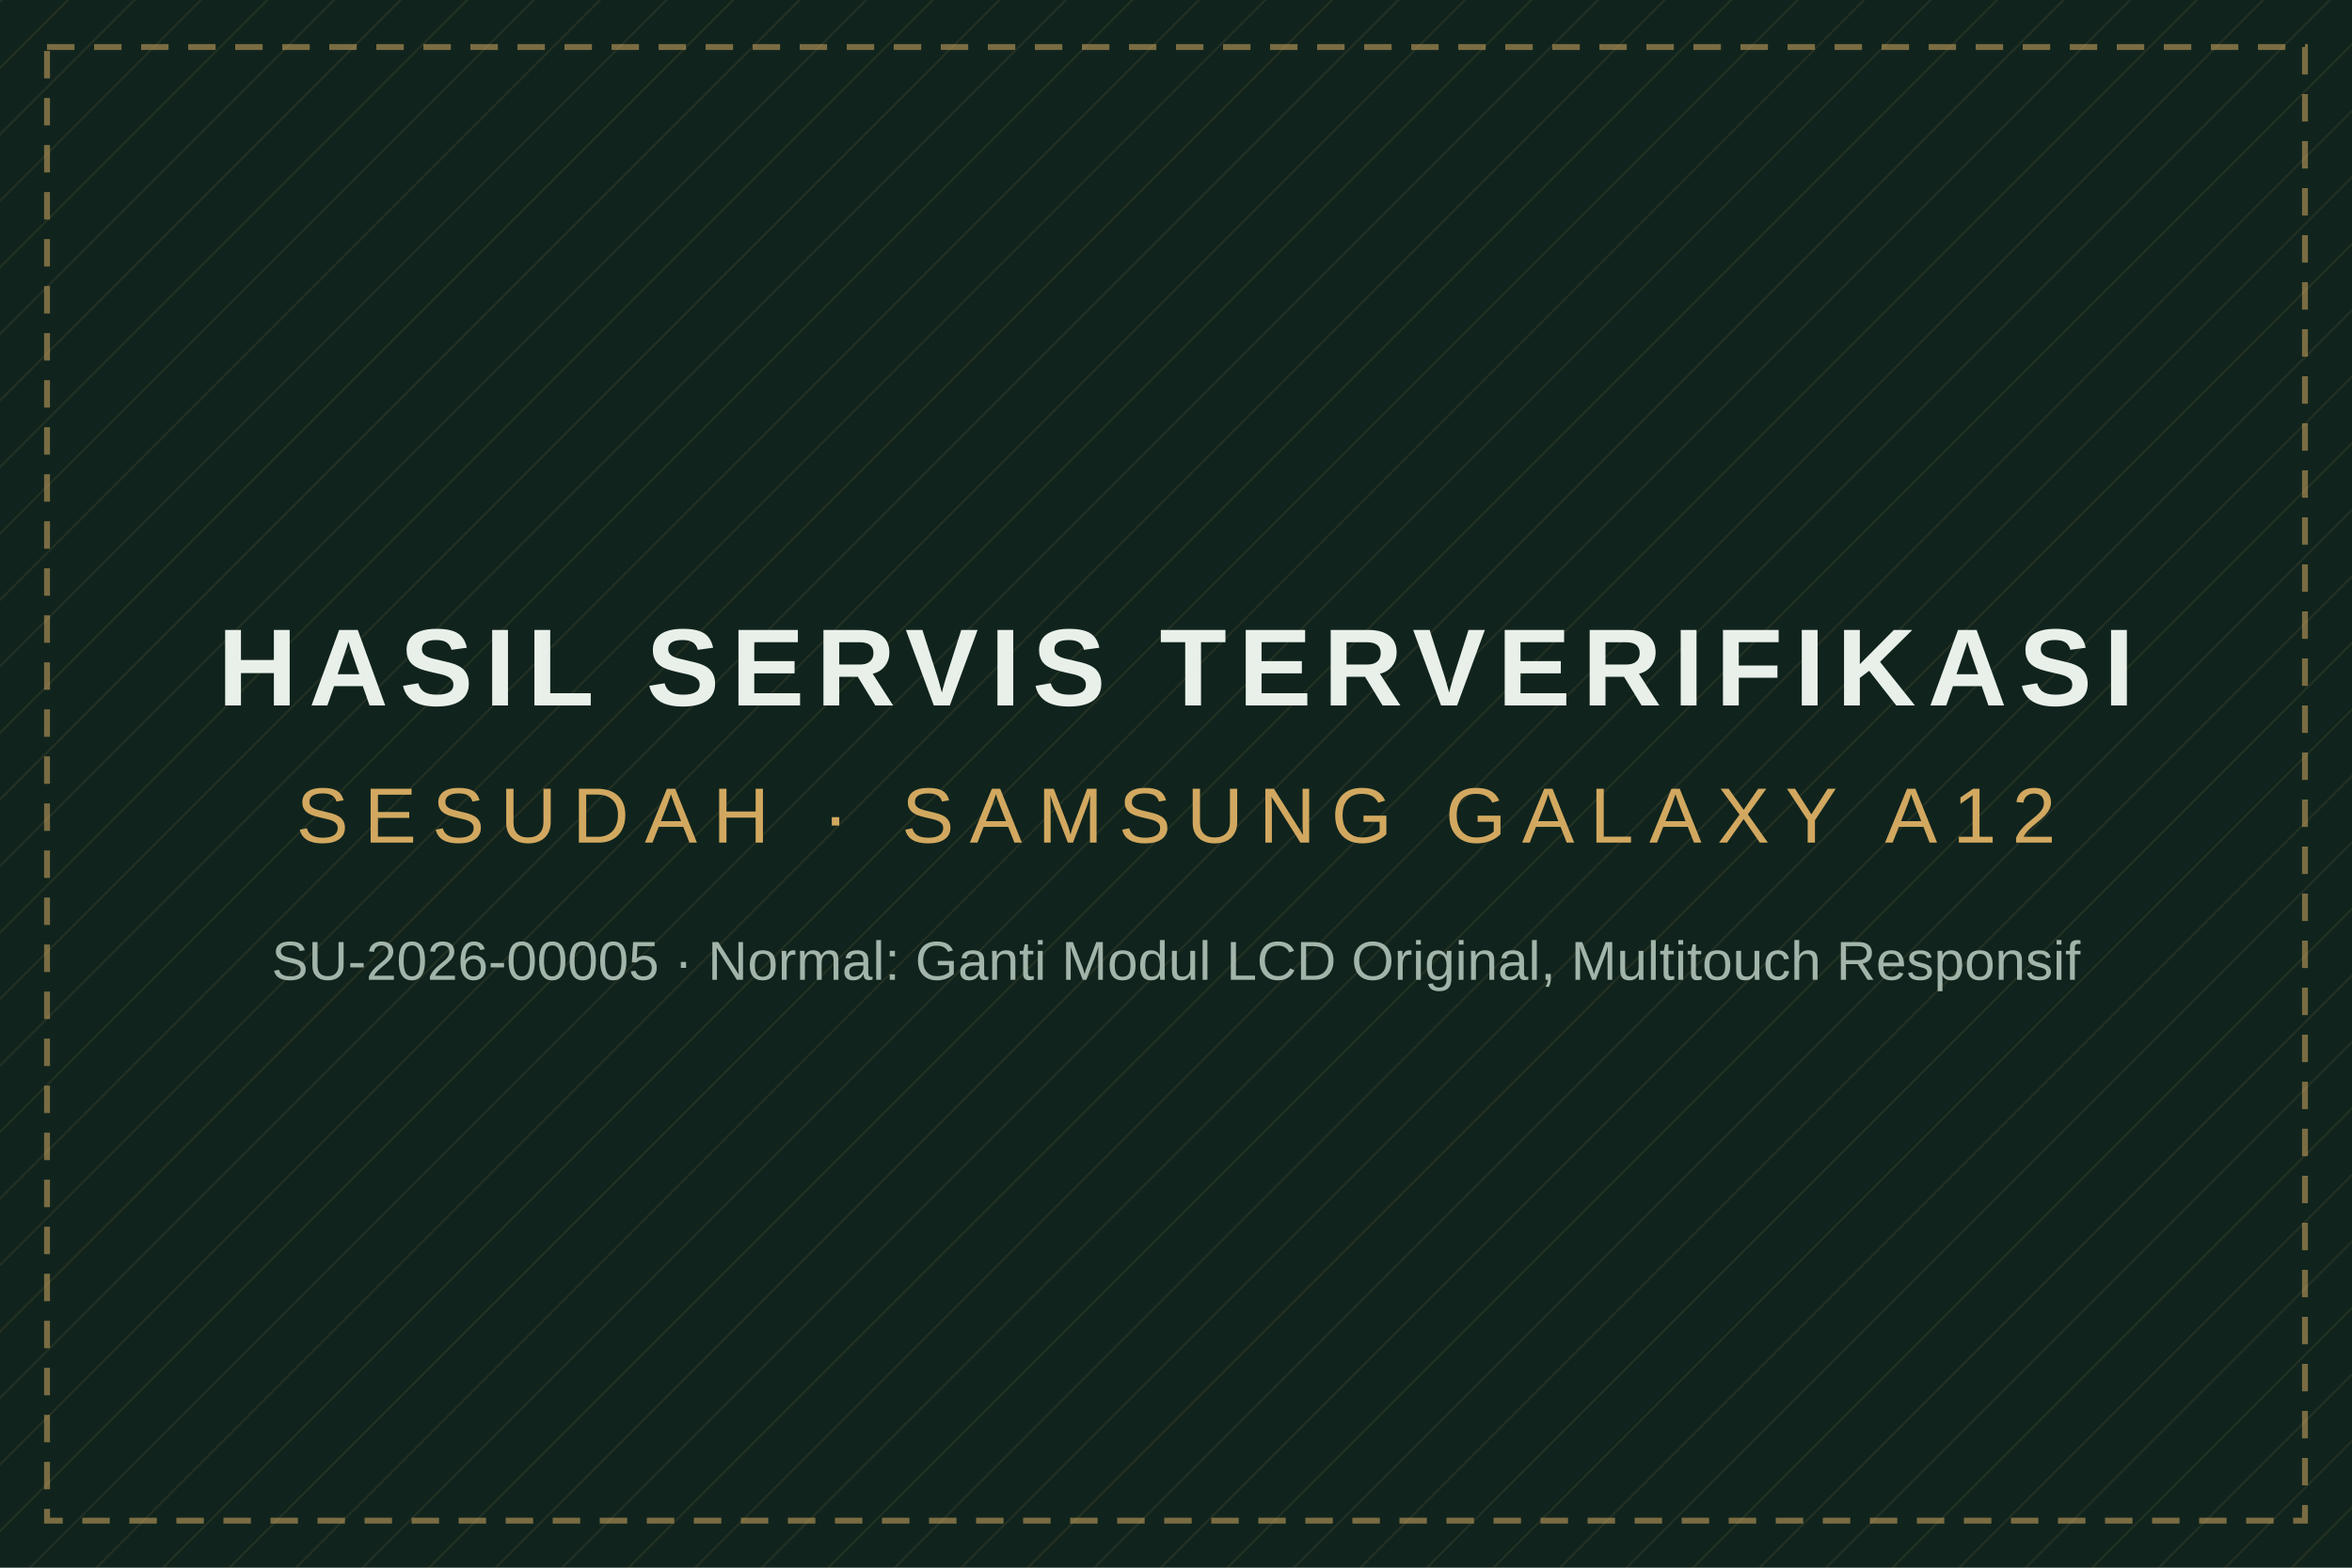
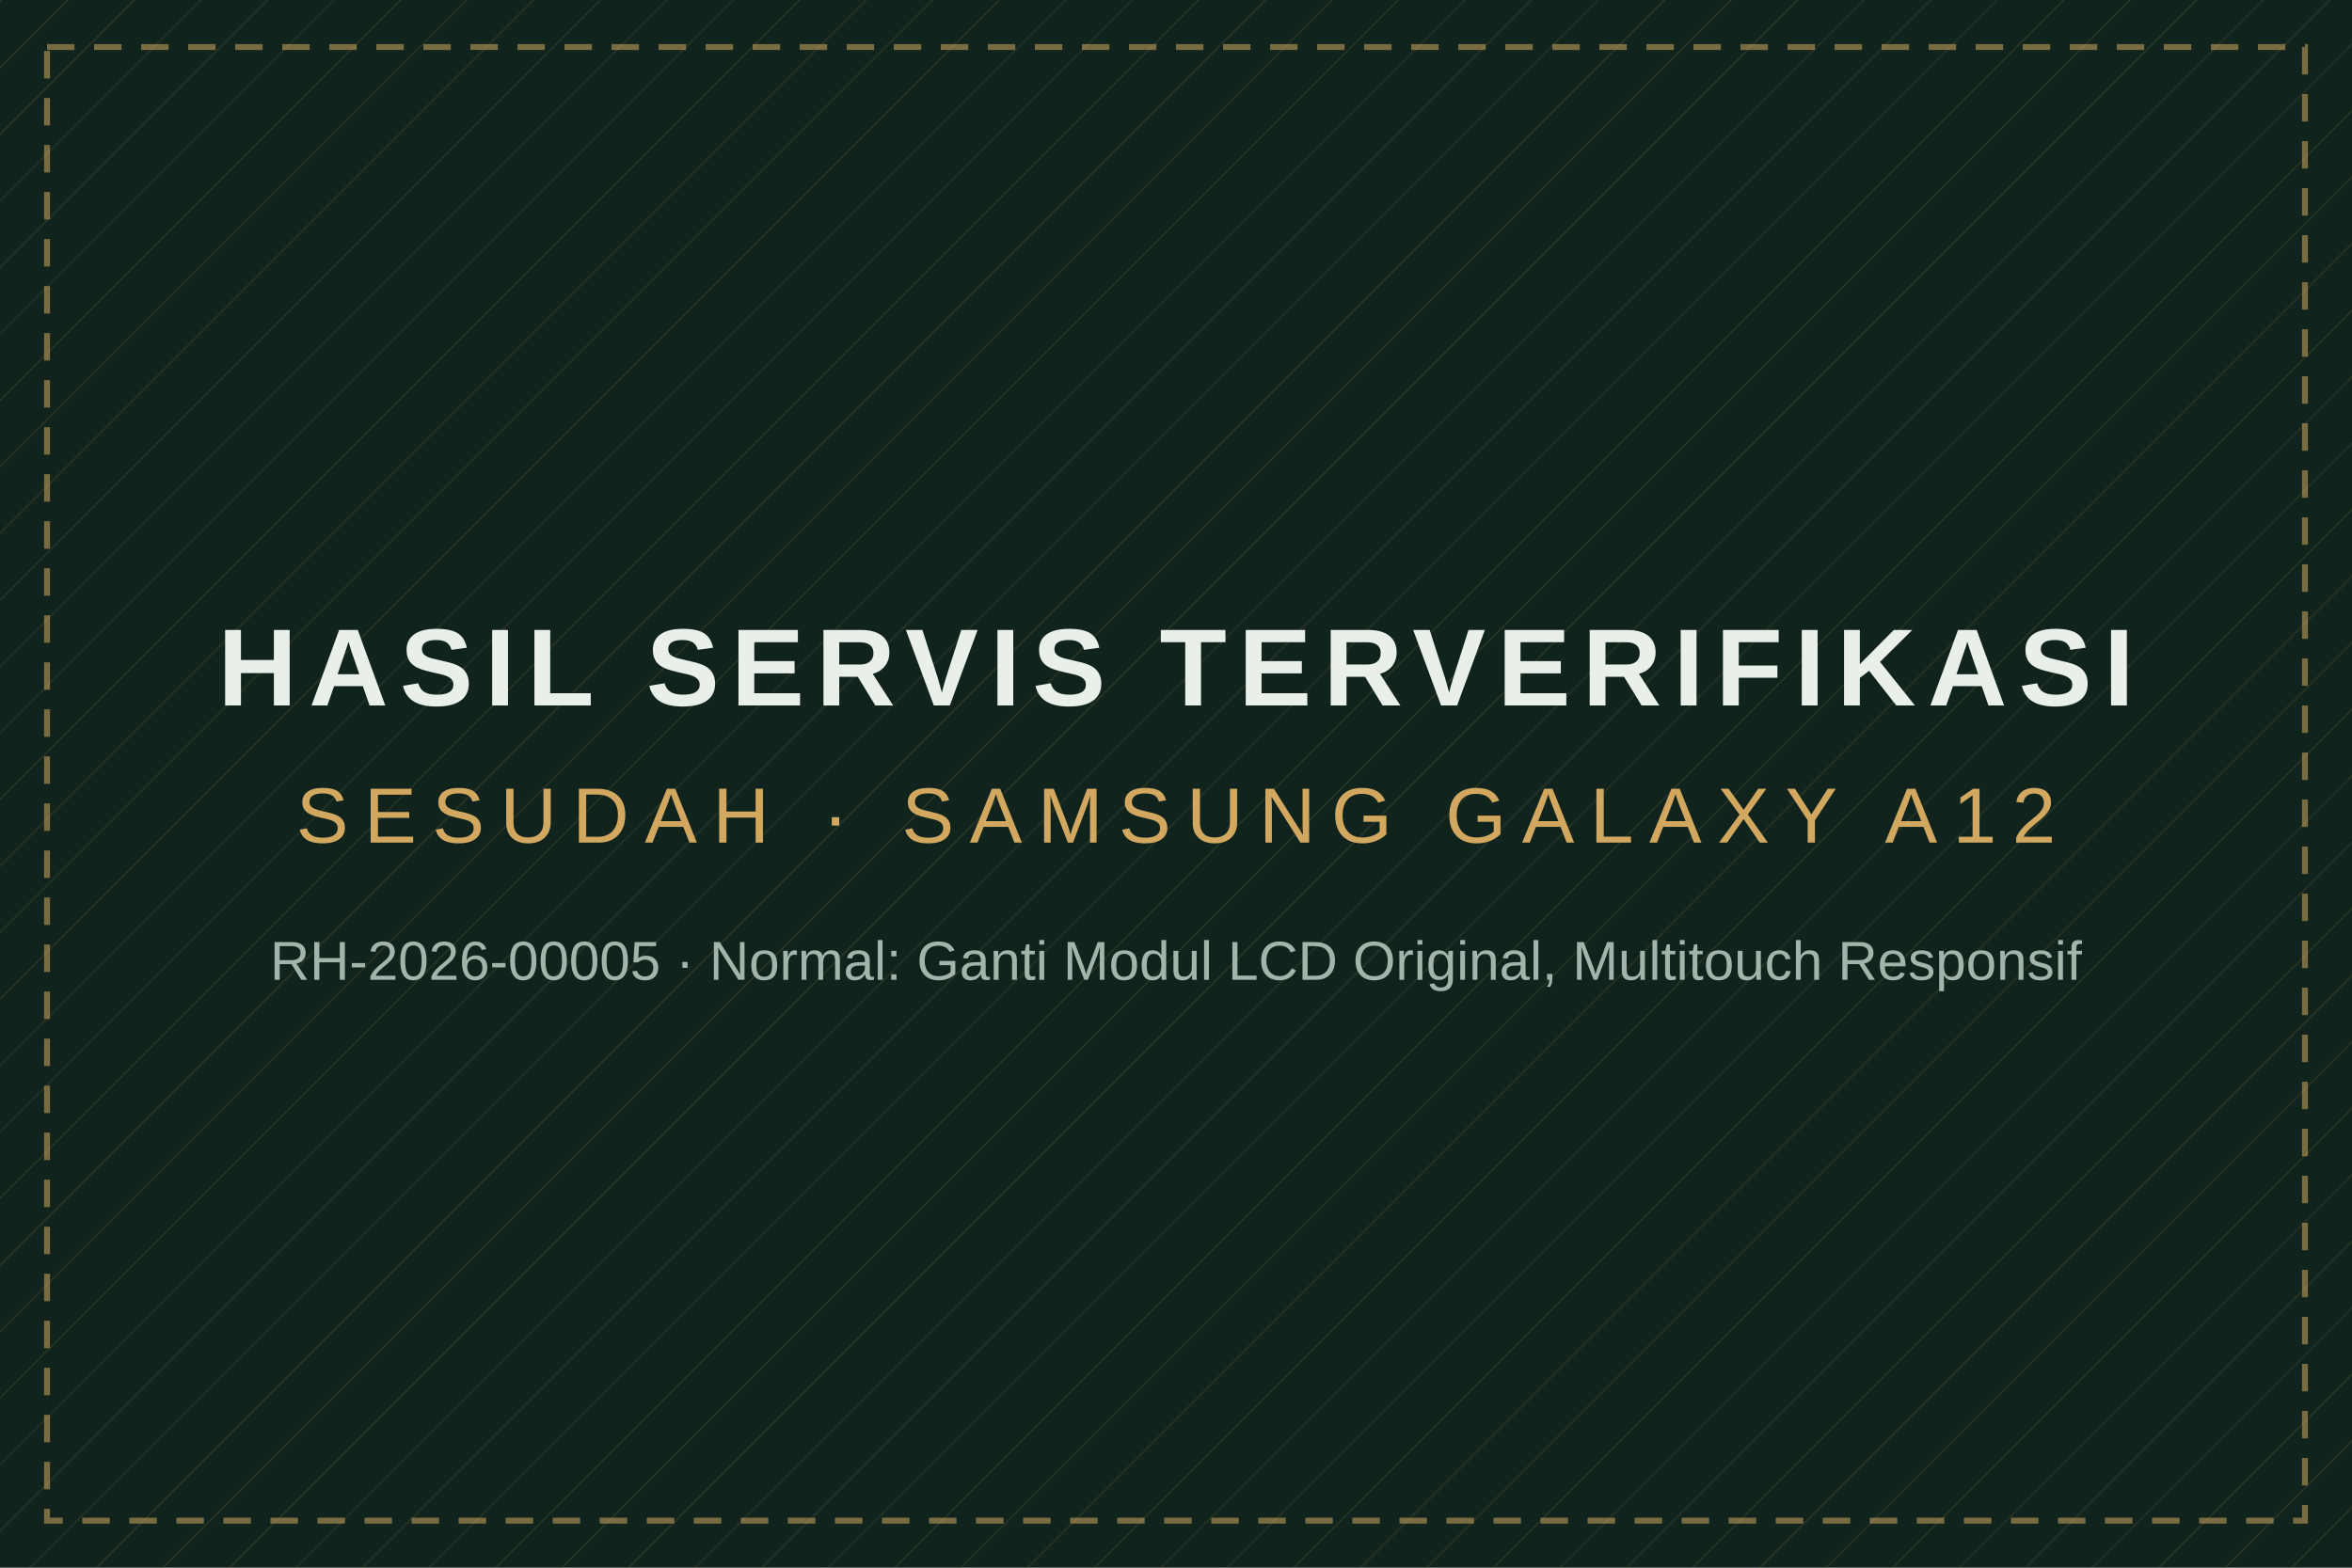
<svg xmlns="http://www.w3.org/2000/svg" viewBox="0 0 1200 800" role="img" aria-label="Dokumentasi hasil perbaikan Samsung Galaxy A12 sesudah perbaikan">
  <defs>
    <pattern id="h" width="24" height="24" patternUnits="userSpaceOnUse" patternTransform="rotate(45)">
      <line x1="0" y1="0" x2="0" y2="24" stroke="#d2a860" stroke-opacity=".10" stroke-width="2" />
    </pattern>
  </defs>
  <rect width="1200" height="800" fill="#10241d" />
  <rect width="1200" height="800" fill="url(#h)" />
  <rect x="24" y="24" width="1152" height="752" fill="none" stroke="#d2a860" stroke-opacity=".55" stroke-width="3" stroke-dasharray="14 10" />
  <text x="600" y="360" text-anchor="middle" font-family="Arial,sans-serif" font-size="56" font-weight="700" fill="#e9f0ea" letter-spacing="6">HASIL SERVIS TERVERIFIKASI</text>
  <text x="600" y="430" text-anchor="middle" font-family="Arial,sans-serif" font-size="40" fill="#d2a860" letter-spacing="8">SESUDAH · SAMSUNG GALAXY A12</text>
-   <text x="600" y="500" text-anchor="middle" font-family="Arial,sans-serif" font-size="28" fill="#a3b5aa">SU-2026-00005 · Normal: Ganti Modul LCD Original, Multitouch Responsif</text>
+   <text x="600" y="500" text-anchor="middle" font-family="Arial,sans-serif" font-size="28" fill="#a3b5aa">RH-2026-00005 · Normal: Ganti Modul LCD Original, Multitouch Responsif</text>
</svg>
